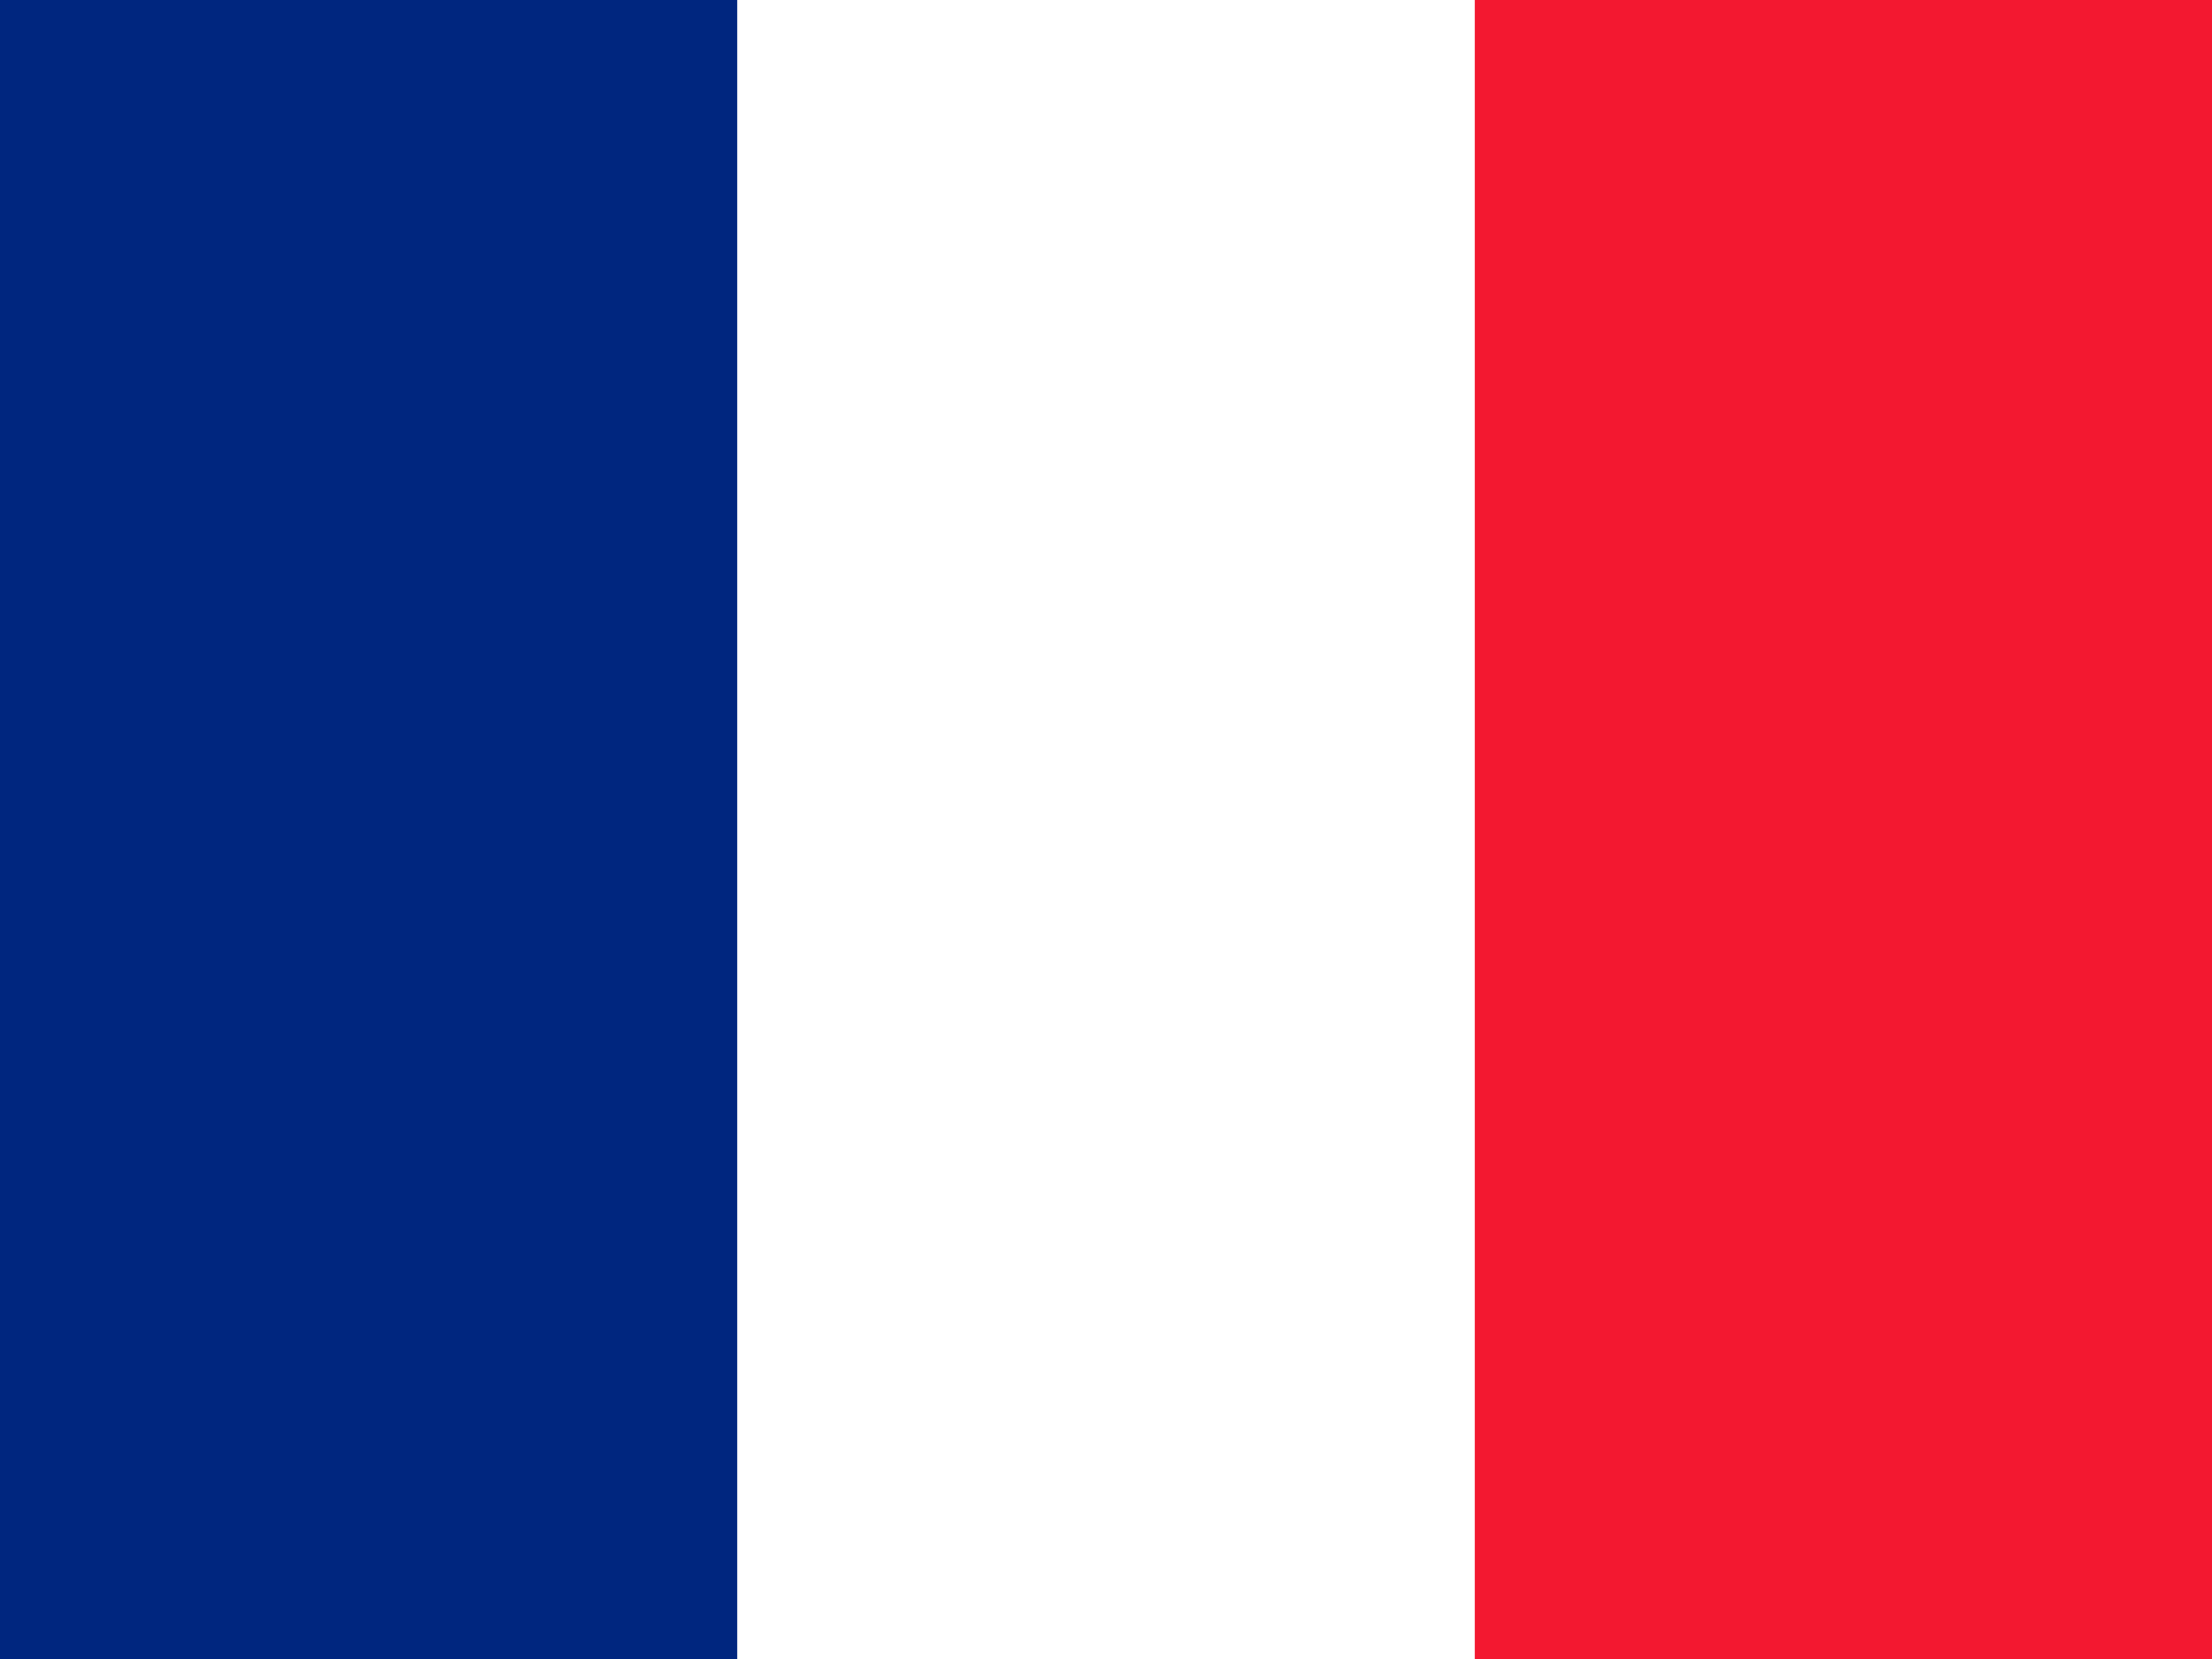
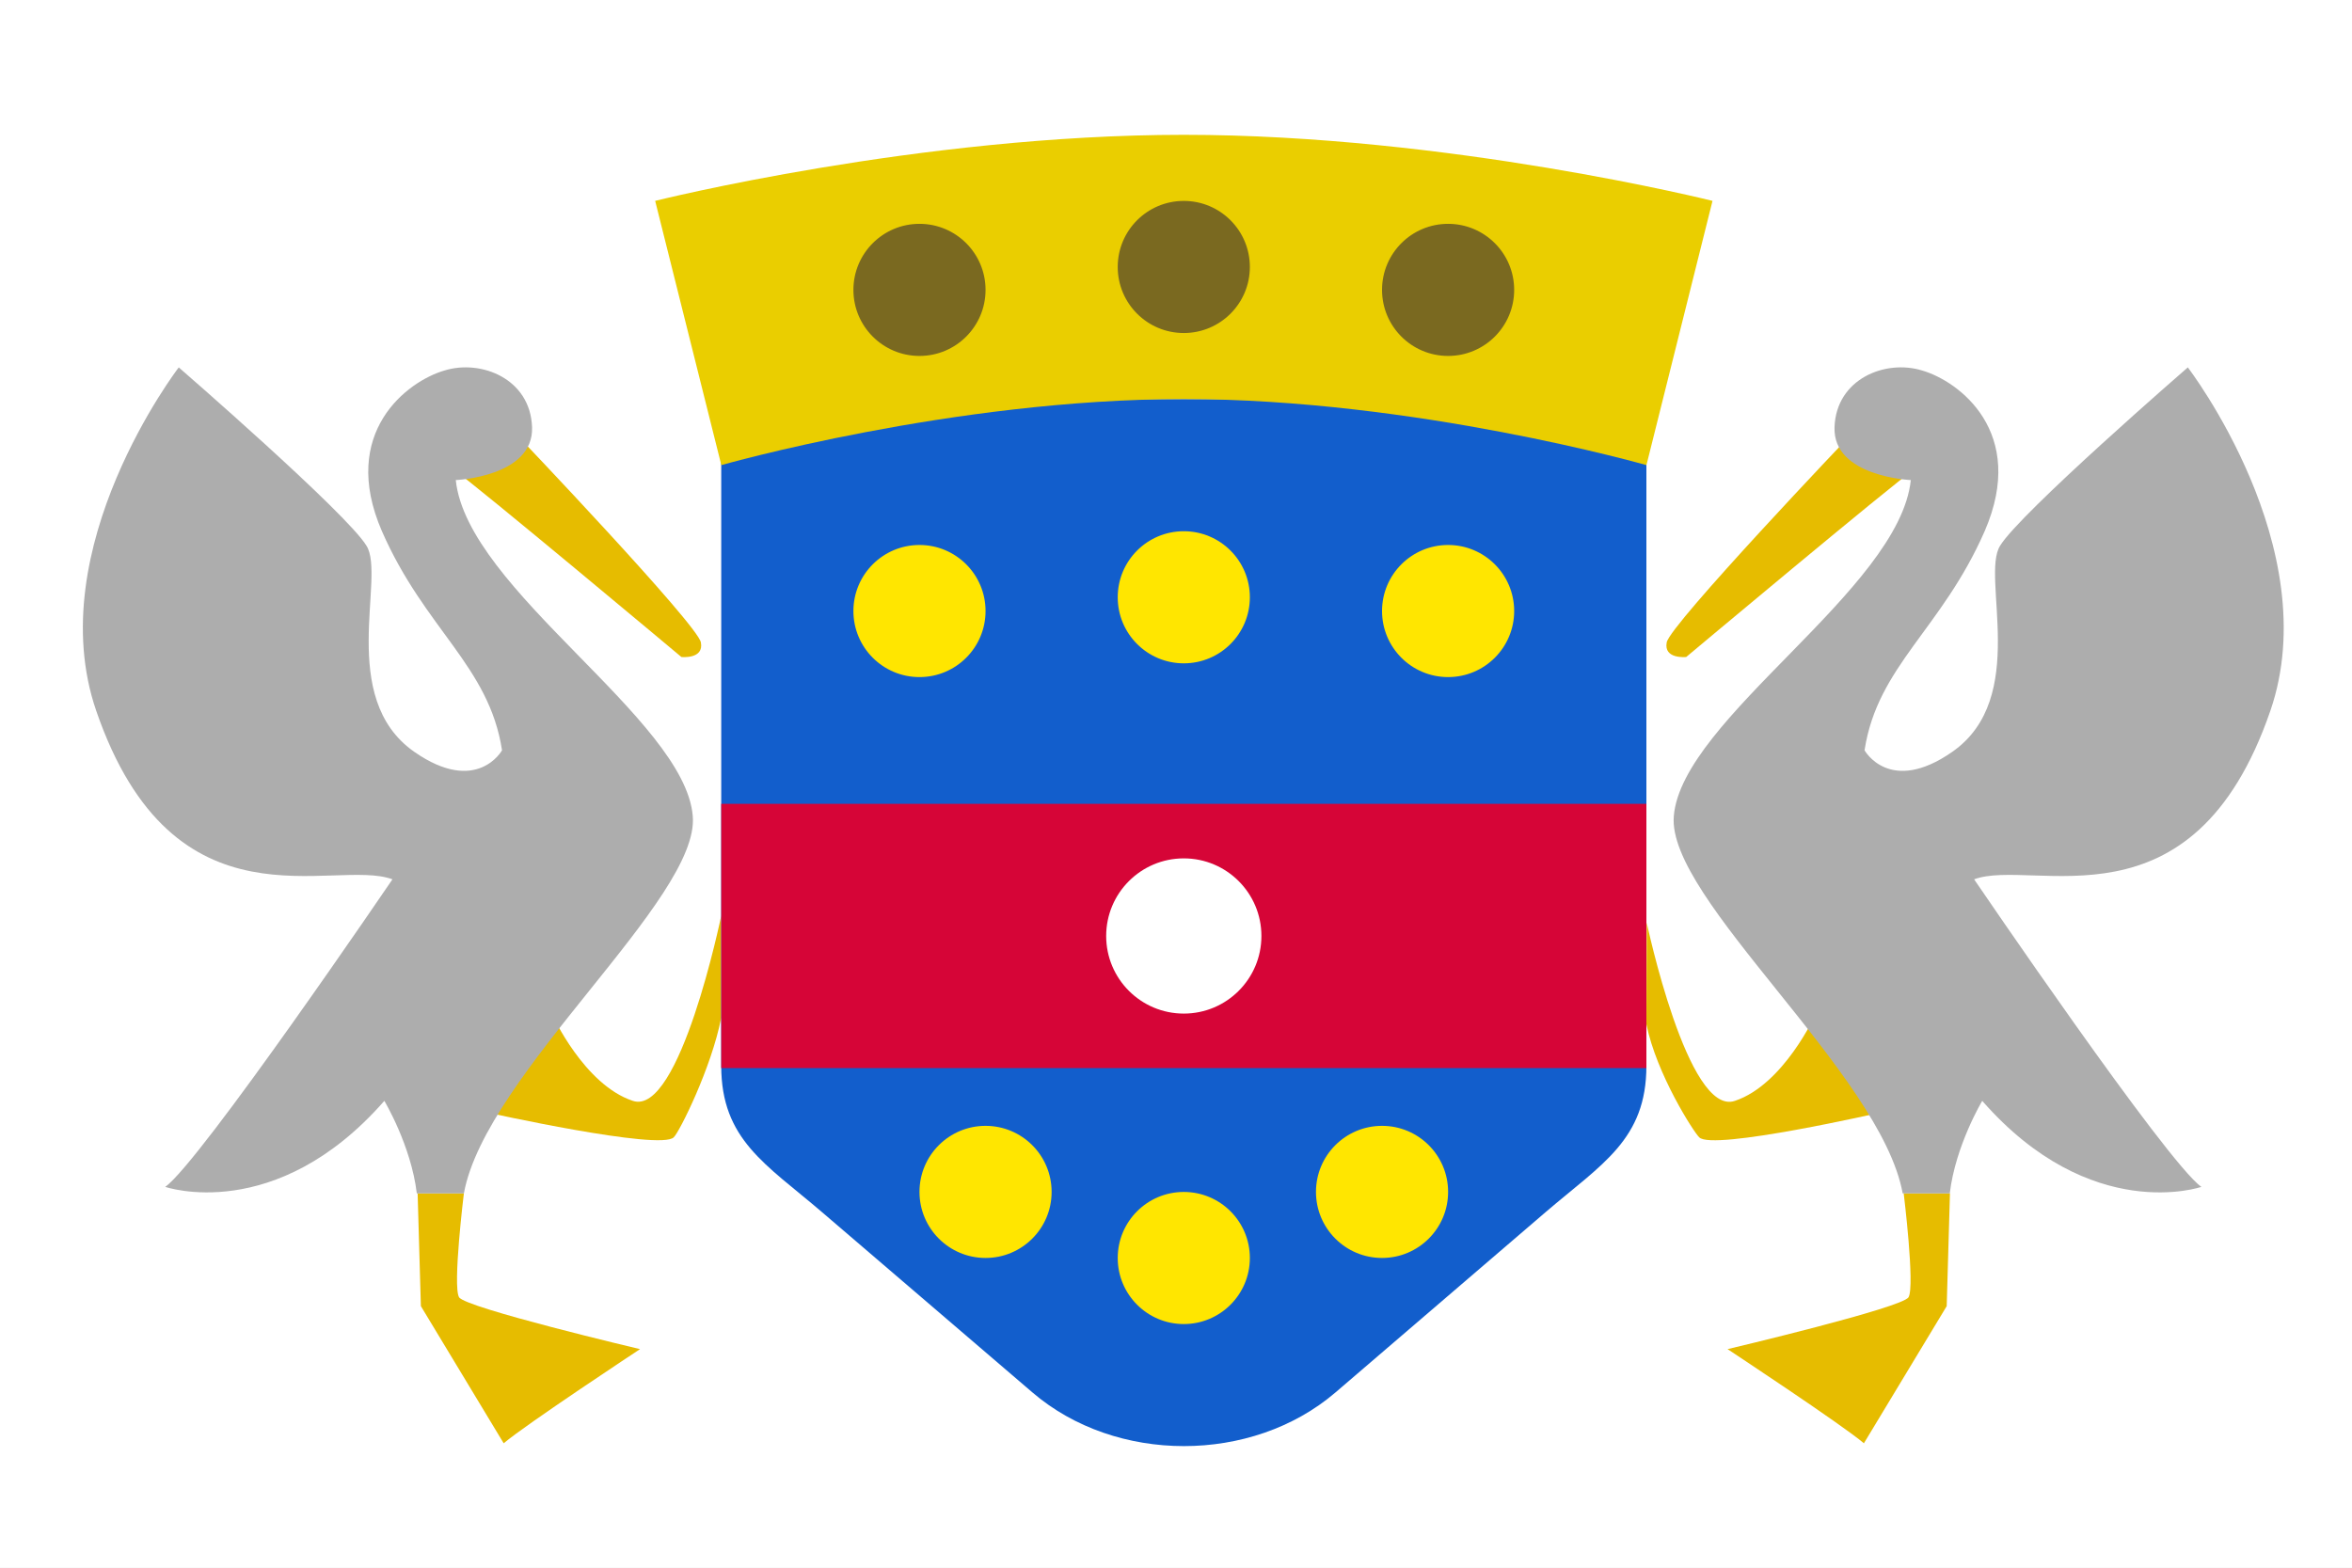
- <svg xmlns="http://www.w3.org/2000/svg" id="flag-icon-css-bl" viewBox="0 0 640 480">
-   <g fill-rule="evenodd" stroke-width="1pt">
-     <path fill="#fff" d="M0 0h640v480H0z" />
-     <path fill="#00267f" d="M0 0h213.3v480H0z" />
-     <path fill="#f31830" d="M426.7 0H640v480H426.7z" />
+ <svg xmlns="http://www.w3.org/2000/svg" version="1.1" viewBox="0 0 513 342">
+   <rect fill="#FFFFFF" width="513" height="342" />
+   <path fill="#FFFFFF" d="M0-75.85" />
+   <path fill="#E6BC00" d="M157.31,199.76c0,0-9.04,43.93-19.31,40.39c-10.62-3.54-17.53-18.76-17.53-18.76l-14.52,21.24   c0,0,38.18,8.48,41.01,5.47c1.22-1.14,8.21-15.1,10.34-26.05V199.76z M101.18,260.33c0,0-2.48,20.18-1.06,22.66   c1.24,2.3,39.48,11.33,39.48,11.33s-24.96,16.46-29.74,20.54L91.8,284.94l-0.71-24.61L101.18,260.33L101.18,260.33z" />
+   <path fill="#E6BC00" d="M0-75.85" />
+   <path fill="#E6BC00" d="M112.51,94.64c0,0,39.65,41.6,40.36,45.5c0.71,3.72-4.25,3.19-4.25,3.19s-44.79-37.53-49.92-41.07  C93.39,98.71,112.51,94.64,112.51,94.64L112.51,94.64z" />
+   <path fill="#ADADAD" d="M99.41,104.73c0,0,16.99-0.71,16.64-11.51C115.7,82.6,104.9,78.35,96.93,80.83  c-7.97,2.3-23.01,13.45-13.63,35.05c9.38,21.42,23.37,29.39,26.2,47.8c0,0-5.46,9.86-19.12,0.35c-16.9-11.77-6.2-38.24-10.44-44.96  c-4.25-7.08-40.95-38.92-40.95-38.92s-30.24,39.37-18,74.92c16.95,49.21,51.74,31.98,64.61,36.76c0,0-42.13,61.96-49.57,67.09  c0,0,24.08,8.32,47.8-18.76c0,0,5.84,9.74,7.08,20.18h10.27c4.78-26.2,51.51-64.26,49.92-82.32  C149.33,156.77,101.89,128.63,99.41,104.73z" />
+   <path fill="#E6BC00" d="M359.17,201.27c0,0,8.96,42.43,19.23,38.89c10.62-3.54,17.53-18.76,17.53-18.76l14.52,21.24  c0,0-37,8.48-39.83,5.47c-1.21-1.14-9.32-13.79-11.52-24.66L359.17,201.27z M415.22,260.33c0,0,2.48,20.18,1.06,22.66  c-1.24,2.3-39.48,11.33-39.48,11.33s24.96,16.46,29.74,20.54l18.06-29.92l0.71-24.61H415.22z" />
+   <path fill="#E6BC00" d="M403.89,94.64c0,0-39.65,41.6-40.36,45.5c-0.71,3.72,4.25,3.19,4.25,3.19s44.79-37.53,49.92-41.07  C422.84,98.71,403.89,94.64,403.89,94.64L403.89,94.64z" />
+   <g transform="translate(6.5 5)">
+     <g>
+       <path id="b_1_" fill="#125ECC" d="M150.81,82.06h201.79v145.46c0,16.06-9.69,21.39-21.91,31.85l-45.92,39.41    c-18.25,15.62-47.91,15.57-66.07,0l-46.01-39.43c-12.08-10.35-21.88-15.71-21.88-31.82V82.06z" />
+     </g>
+     <path fill="#FFE600" d="M194.05,142.71c-7.96,0-14.41-6.45-14.41-14.41s6.45-14.41,14.41-14.41s14.41,6.45,14.41,14.41   S202.01,142.71,194.05,142.71z M251.7,139.71c-7.96,0-14.41-6.45-14.41-14.41c0-7.96,6.45-14.41,14.41-14.41   s14.41,6.45,14.41,14.41C266.11,133.26,259.66,139.71,251.7,139.71z M309.35,142.71c-7.96,0-14.41-6.45-14.41-14.41   s6.45-14.41,14.41-14.41s14.41,6.45,14.41,14.41S317.31,142.71,309.35,142.71z M208.46,269.43c-7.96,0-14.41-6.45-14.41-14.41   c0-7.96,6.45-14.41,14.41-14.41s14.41,6.45,14.41,14.41C222.88,262.98,216.42,269.43,208.46,269.43z M251.7,283.85   c-7.96,0-14.41-6.45-14.41-14.41c0-7.96,6.45-14.41,14.41-14.41s14.41,6.45,14.41,14.41C266.11,277.39,259.66,283.85,251.7,283.85z    M294.94,269.43c-7.96,0-14.41-6.45-14.41-14.41c0-7.96,6.45-14.41,14.41-14.41c7.96,0,14.41,6.45,14.41,14.41   C309.35,262.98,302.9,269.43,294.94,269.43z" />
+     <path fill="#D60537" d="M150.81,170.36h201.79v57.65H150.81V170.36z" />
  </g>
+   <path fill="#EACE00" d="M142.9,43.82c0,0,57.65-14.41,115.31-14.41s115.31,14.41,115.31,14.41l-14.41,57.65  c0,0-50.45-14.41-100.89-14.41s-100.89,14.41-100.89,14.41L142.9,43.82z" />
+   <path fill="#7A6920" d="M258.2,72.65c-7.96,0-14.41-6.45-14.41-14.41s6.45-14.41,14.41-14.41c7.96,0,14.41,6.45,14.41,14.41  S266.16,72.65,258.2,72.65z M315.85,77.65c-7.96,0-14.41-6.45-14.41-14.41s6.45-14.41,14.41-14.41s14.41,6.45,14.41,14.41  S323.81,77.65,315.85,77.65z M200.55,77.65c-7.96,0-14.41-6.45-14.41-14.41s6.45-14.41,14.41-14.41s14.41,6.45,14.41,14.41  S208.51,77.65,200.55,77.65z" />
+   <path fill="#ADADAD" d="M365.08,178.02c-1.59,18.06,45.14,56.12,49.92,82.32h10.27c1.24-10.44,7.08-20.18,7.08-20.18  c23.72,27.09,47.8,18.76,47.8,18.76c-7.44-5.13-49.57-67.09-49.57-67.09c12.88-4.78,47.67,12.45,64.61-36.76  c12.24-35.55-18-74.92-18-74.92s-36.7,31.84-40.95,38.92c-4.25,6.73,6.46,33.2-10.44,44.96c-13.66,9.51-19.12-0.35-19.12-0.35  c2.83-18.41,16.82-26.38,26.2-47.8c9.38-21.6-5.66-32.75-13.63-35.05c-7.97-2.48-18.76,1.77-19.12,12.39  c-0.35,10.8,16.64,11.51,16.64,11.51C414.29,128.63,366.85,156.77,365.08,178.02z" />
+   <circle fill="#FFFFFF" cx="258.2" cy="204.19" r="16.93" />
</svg>
